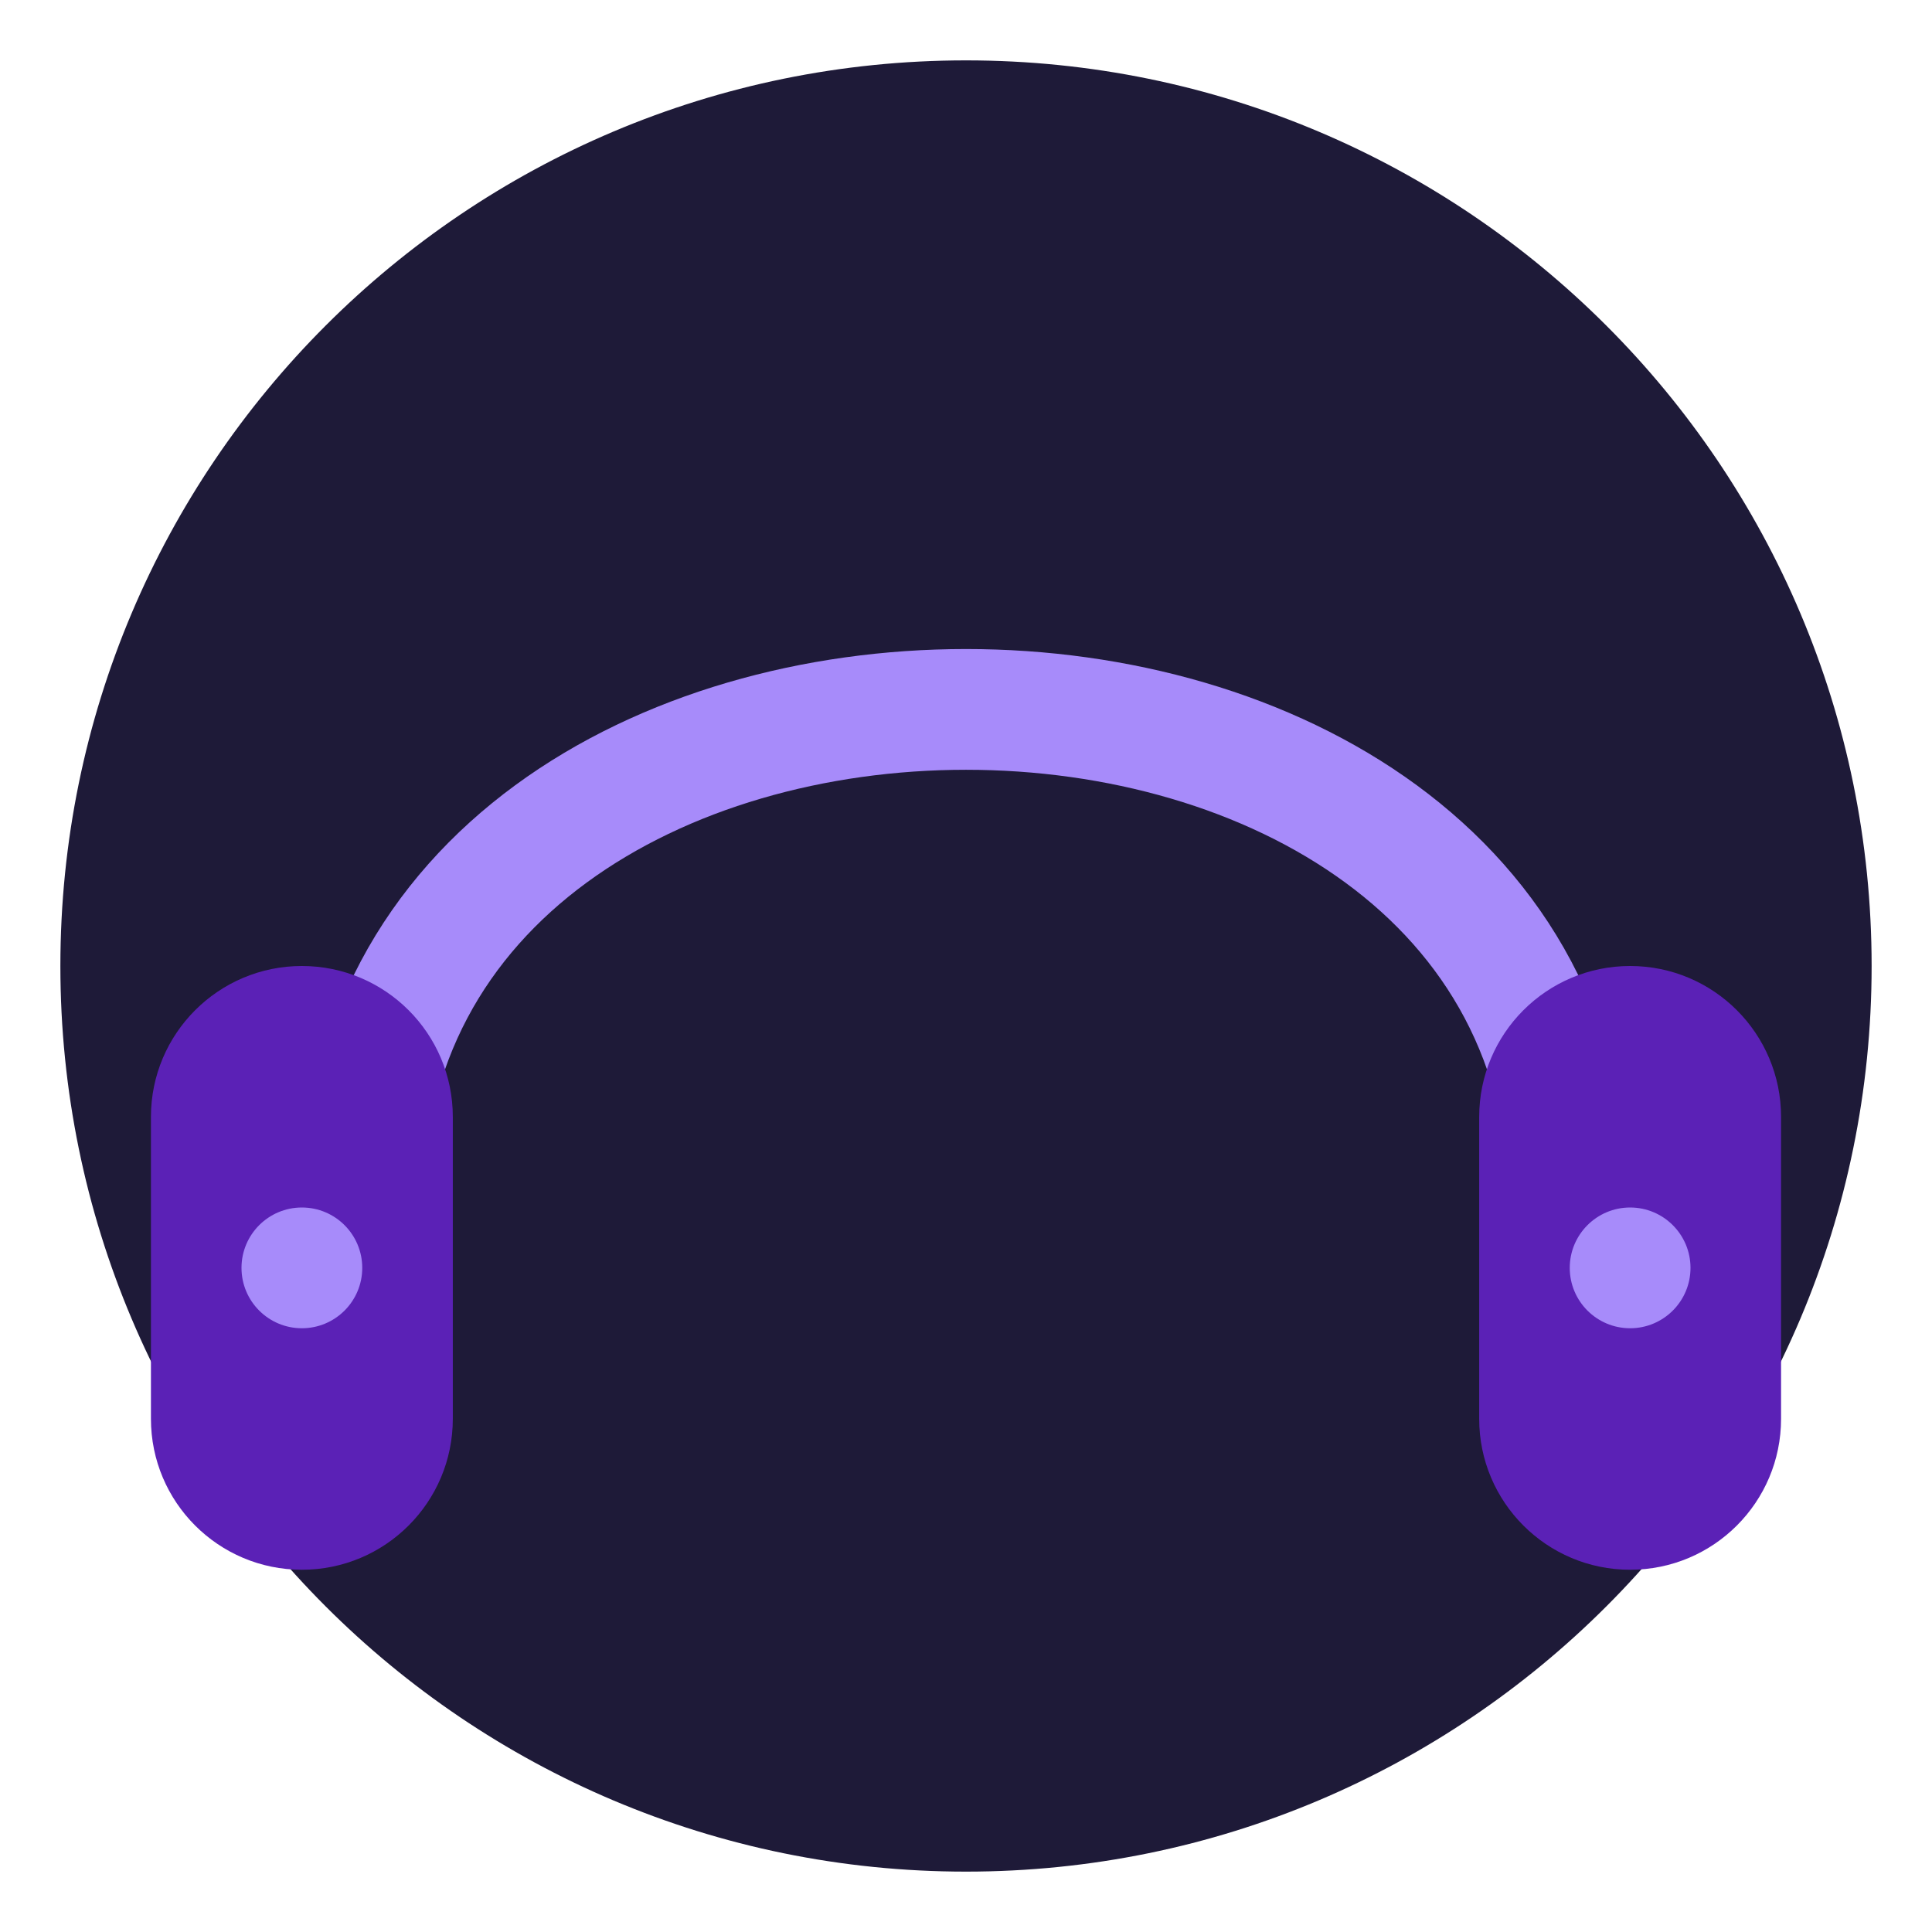
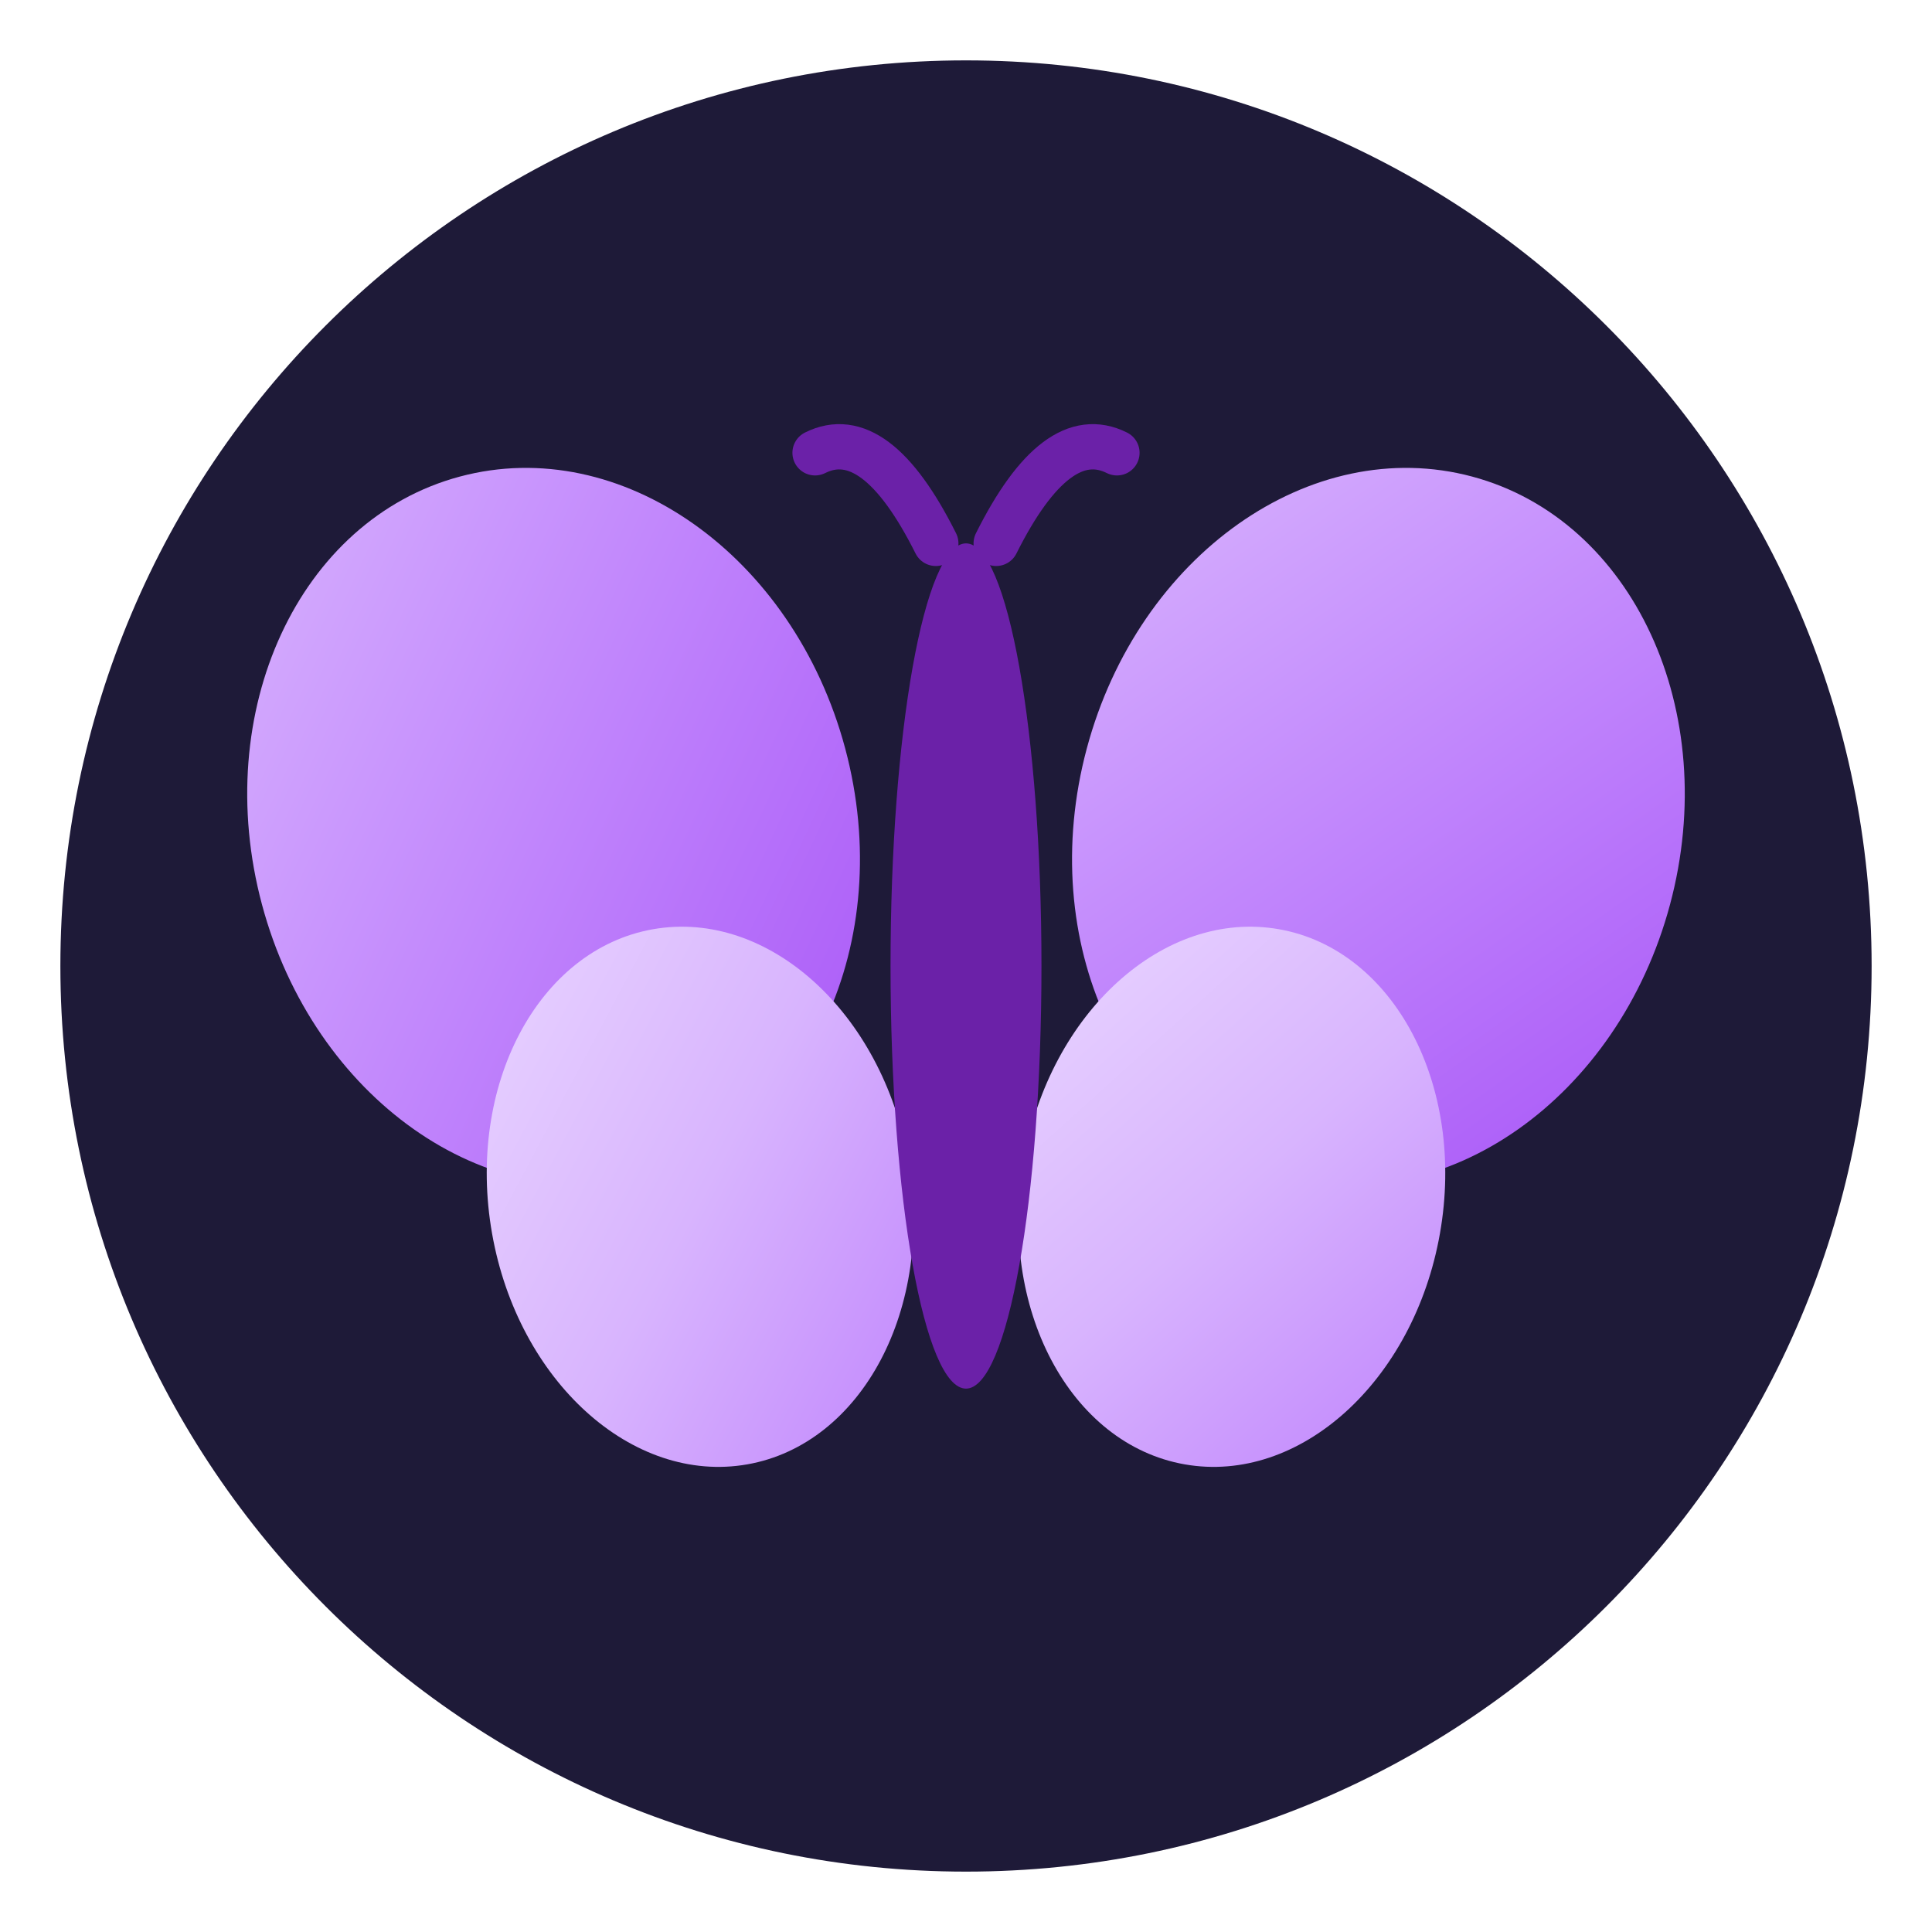
<svg xmlns="http://www.w3.org/2000/svg" width="64" height="64" viewBox="0 0 64 64" fill="none">
  <circle cx="32" cy="32" r="30" fill="#1E1A38" />
-   <g transform="translate(32, 36)">
-     <path d="M-20 4 C-20 -18, 20 -18, 20 4" stroke="#a78bfa" stroke-width="4" stroke-linecap="round" fill="none" />
-     <g transform="translate(-22, 4)">
-       <rect x="-5" y="-8" width="10" height="20" rx="5" fill="#5B21B6" />
-       <circle cx="0" cy="2" r="2" fill="#a78bfa" />
-     </g>
-     <g transform="translate(22, 4)">
-       <rect x="-5" y="-8" width="10" height="20" rx="5" fill="#5B21B6" />
-       <circle cx="0" cy="2" r="2" fill="#a78bfa" />
-     </g>
+   <g transform="translate(32, 32)">
+     <ellipse cx="-12" cy="-8" rx="10" ry="12" fill="url(#wingGradient)" transform="rotate(-15)" />
+     <ellipse cx="12" cy="-8" rx="10" ry="12" fill="url(#wingGradient)" transform="rotate(15)" />
+     <ellipse cx="-10" cy="6" rx="7" ry="9" fill="url(#wingGradientLight)" transform="rotate(-10)" />
+     <ellipse cx="10" cy="6" rx="7" ry="9" fill="url(#wingGradientLight)" transform="rotate(10)" />
+     <ellipse cx="0" cy="0" rx="2.5" ry="14" fill="#6B21A8" />
+     <path d="M-1 -14 Q-3 -18, -5 -17" stroke="#6B21A8" stroke-width="1.5" fill="none" stroke-linecap="round" />
+     <path d="M1 -14 Q3 -18, 5 -17" stroke="#6B21A8" stroke-width="1.5" fill="none" stroke-linecap="round" />
  </g>
+   <defs>
+     <linearGradient id="wingGradient" x1="0%" y1="0%" x2="100%" y2="100%">
+       <stop offset="0%" stop-color="#D8B4FE" />
+       <stop offset="50%" stop-color="#C084FC" />
+       <stop offset="100%" stop-color="#A855F7" />
+     </linearGradient>
+     <linearGradient id="wingGradientLight" x1="0%" y1="0%" x2="100%" y2="100%">
+       <stop offset="0%" stop-color="#E9D5FF" />
+       <stop offset="50%" stop-color="#D8B4FE" />
+       <stop offset="100%" stop-color="#C084FC" />
+     </linearGradient>
+   </defs>
</svg>
